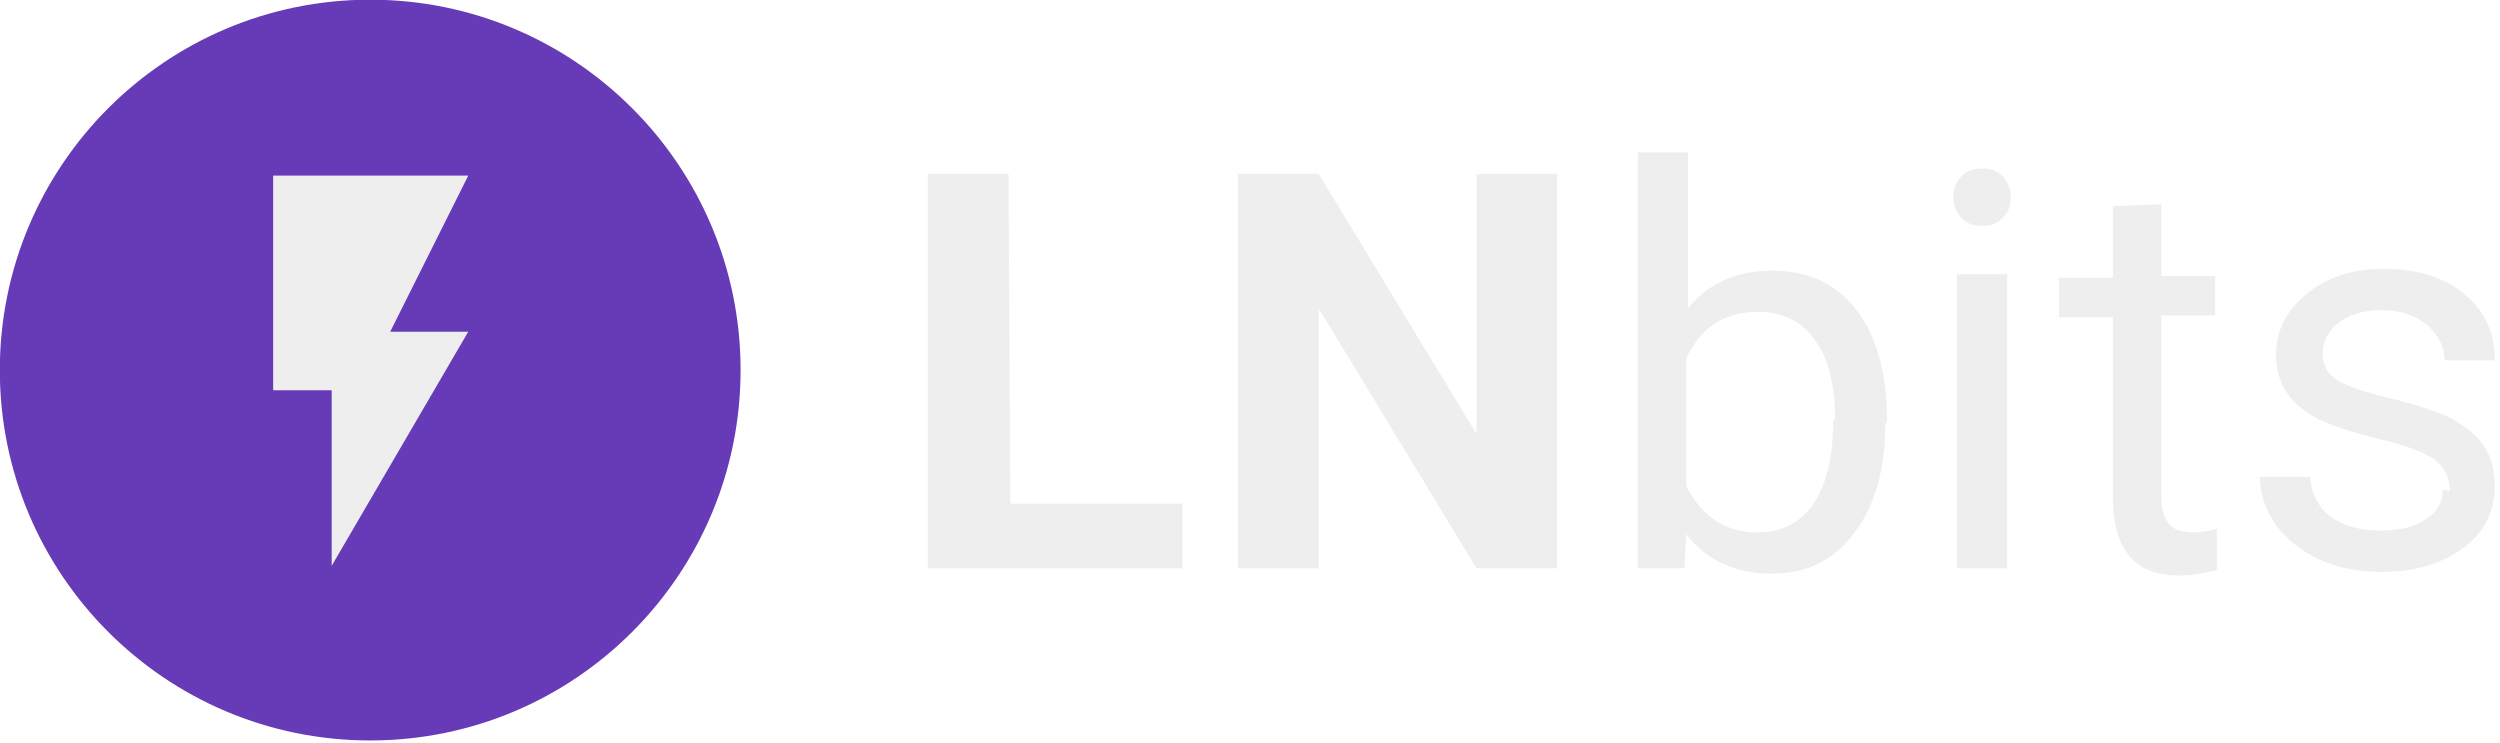
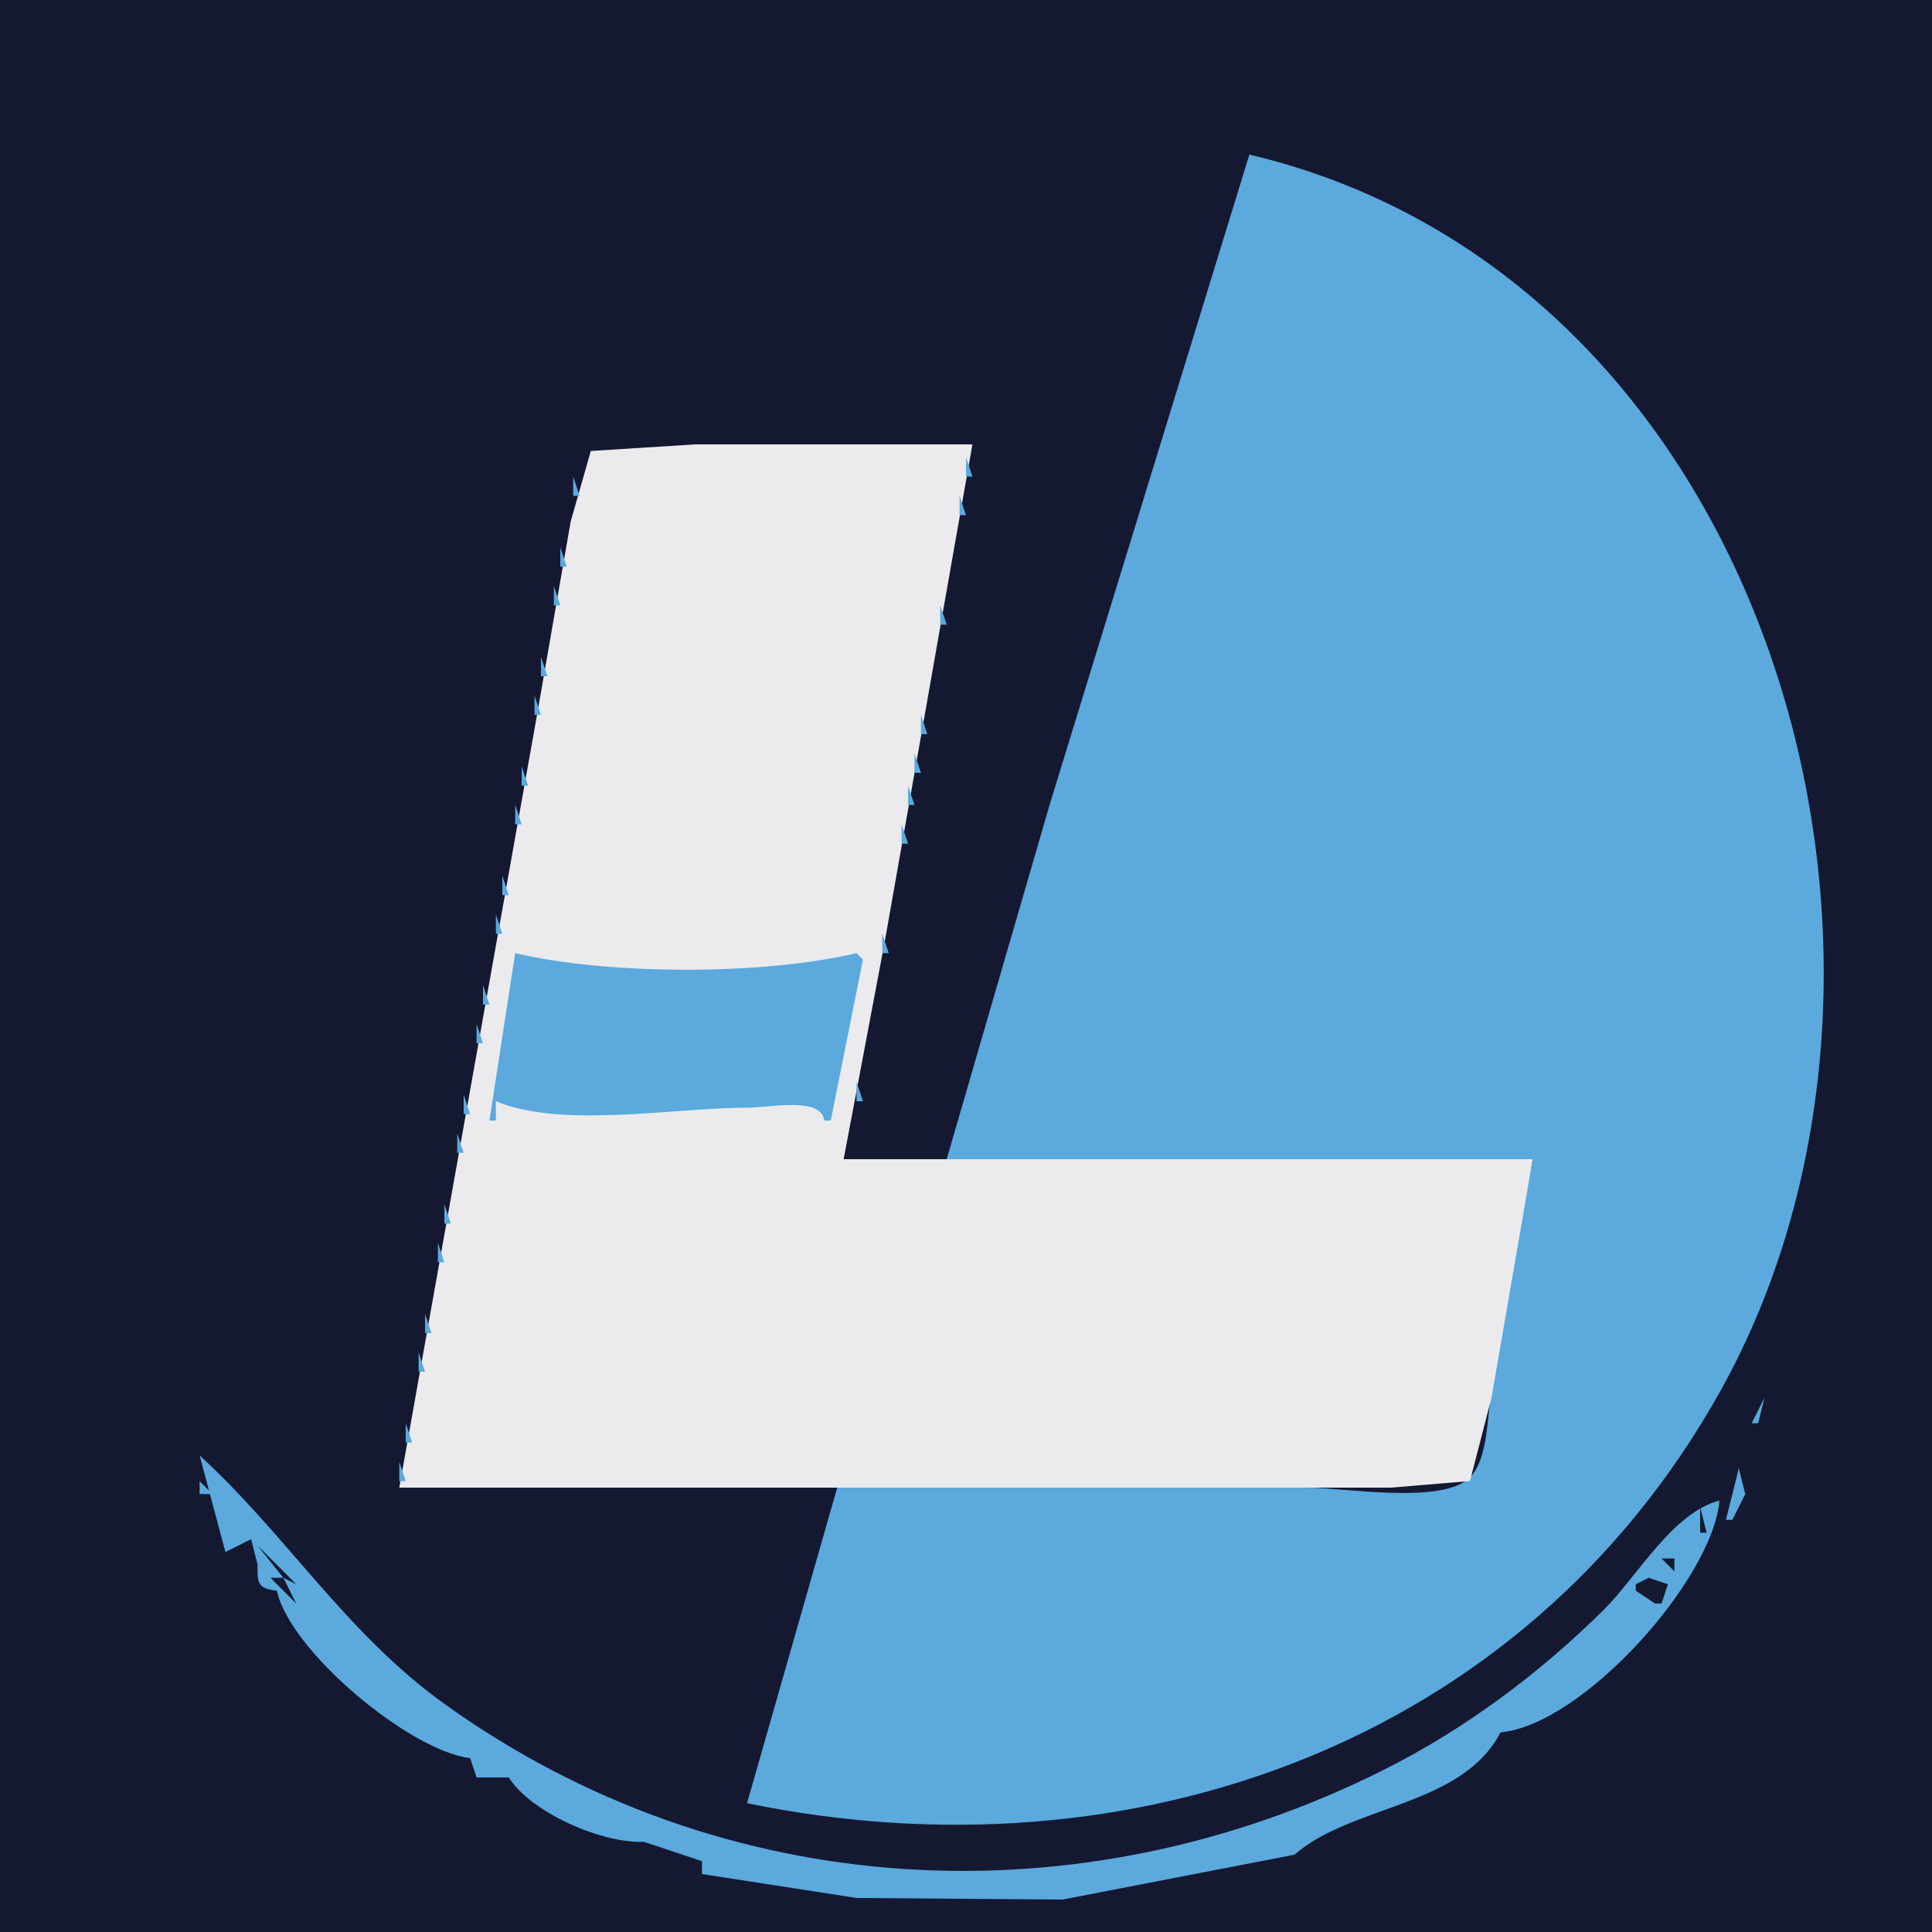
- <svg xmlns="http://www.w3.org/2000/svg" viewBox="0 0 101.041 30">
-   <defs>
-     <path id="a" d="M33.262 148.167h154.214v68.792H33.262z" />
-   </defs>
-   <g fill="#1f2234" aria-label="LNbits" font-family="sans-serif" font-size=".309" font-weight="400" letter-spacing=".003" style="line-height:1.25;white-space:pre;shape-inside:url(#a)" transform="matrix(72.4607 0 0 72.4607 -2399.281 -10741.359)">
-     <g transform="matrix(.00244 0 0 .00244 33.0708 148.1594)">
-       <circle cx="101.298" cy="116.417" r="84.667" fill="#673ab7" fill-rule="evenodd" />
-       <path fill="#eee" d="M79.111 71.967v49.061h13.38v40.141l31.221-53.521h-17.84l17.84-35.681z" />
-     </g>
-     <g fill="#eee" font-family="roboto">
-       <path d="M33.675 148.518h.096v.036h-.142v-.22h.045zM33.98 148.554h-.045l-.088-.145v.145h-.045v-.22h.045l.088.145v-.145h.045z" font-weight="700" style="-inkscape-font-specification:'roboto Bold'" />
-       <path d="M34.163 148.474q0 .037-.017.06-.017.023-.046.023-.031 0-.048-.022l-.001.019h-.026v-.232h.028v.087q.017-.021.047-.021.03 0 .047.022.017.022.017.062zm-.028-.003q0-.029-.011-.044-.011-.016-.032-.016-.028 0-.04.026v.071q.013.026.04.026.02 0 .031-.016.011-.016.011-.047zM34.231 148.554h-.028v-.164h.028zm-.03-.207q0-.007.004-.011.004-.005.012-.005.008 0 .012.005.004.005.004.011 0 .007-.004.011-.004.005-.012.005-.008 0-.012-.005-.004-.005-.004-.011zM34.317 148.351v.04h.03v.022h-.03v.101q0 .01.004.015.004.005.014.005.005 0 .013-.002v.023q-.011.003-.021.003-.019 0-.028-.011-.009-.011-.009-.032v-.101h-.03v-.022h.03v-.04zM34.478 148.511q0-.011-.009-.018-.009-.006-.03-.011-.021-.005-.034-.011-.012-.006-.018-.015t-.006-.021q0-.02.017-.034.017-.014.043-.014.028 0 .045.014.017.014.017.037h-.028q0-.011-.01-.02-.01-.008-.025-.008-.015 0-.024.007-.009.007-.009.017 0 .01.008.015.008.005.029.01.021.005.034.011.013.007.019.016.006.009.006.022 0 .022-.018.035-.018.013-.045.013-.02 0-.035-.007-.015-.007-.024-.019-.009-.013-.009-.027h.028q.001.014.011.022.011.008.028.008.016 0 .025-.006.01-.006.01-.017z" style="-inkscape-font-specification:roboto" />
-     </g>
-   </g>
+ <svg xmlns="http://www.w3.org/2000/svg" width="300" height="300">
+   <path style="fill:#141931; stroke:none;" d="M0 0L0 300L300 300L300 0L0 0z" />
+   <path style="fill:#5ba9dd; stroke:none;" d="M194 24L162.975 125L147 180L238 180C235.744 191.976 233.852 204.02 231.611 216C230.9 219.803 231.117 226.499 228.258 229.397C224.026 233.687 208.718 231 203 231L130 231L116 280C175.368 292.247 236.505 270.905 267.138 216C304.481 149.071 275.262 43.257 194 24M257 55L258 56L257 55M40 58L41 59L40 58M90.333 69.667L90.667 70.333L90.333 69.667z" />
+   <path style="fill:#ebebed; stroke:none;" d="M62 231L185 231L216 231L228.258 229.972L231.611 217L238 180L131 180L137.424 146L151 69L108 69L91.742 70.028L88.611 81L83.389 111L62 231z" />
+   <path style="fill:#5ba9dd; stroke:none;" d="M150 71L150 74L151 74L150 71M89 74L89 77L90 77L89 74M149 77L149 80L150 80L149 77M88.333 80.667L88.667 81.333L88.333 80.667M148.333 83.667L148.667 84.333L148.333 83.667M87 85L87 88L88 88L87 85z" />
+   <path style="fill:#c31a79; stroke:none;" d="M278 85L279 86L278 85z" />
+   <path style="fill:#5ba9dd; stroke:none;" d="M147.333 89.667L147.667 90.333L147.333 89.667M86 91L86 94L87 94L86 91M146 94L146 97L147 97L146 94M283 95L284 96L283 95M85.333 97.667L85.667 98.333L85.333 97.667M145.333 100.667L145.667 101.333L145.333 100.667M84 102L84 105L85 105L84 102M12 104L13 105L12 104M144.333 106.667L144.667 107.333L144.333 106.667M83 108L83 111L84 111L83 108M143 111L143 114L144 114L143 111M82.333 114.667L82.667 115.333L82.333 114.667M289 116L290 117L289 116M142 117L142 120L143 120L142 117M81 119L81 122L82 122L81 119M141 122L141 125L142 125L141 122M80 125L80 128L81 128L80 125M140 128L140 131L141 131L140 128M79.333 131.667L79.667 132.333L79.333 131.667M139.333 134.667L139.667 135.333L139.333 134.667M293 134L294 135L293 134M78 136L78 139L79 139L78 136M6.333 139.667L6.667 140.333L6.333 139.667M138.333 140.667L138.667 141.333L138.333 140.667M77 142L77 145L78 145L77 142M137 145L137 148L138 148L137 145M76.333 148.667L76.667 149.333L76.333 148.667M80 148L76 174L77 174L77 171C87.142 175.27 104.849 172 116 172C119.491 172 127.511 170.211 128 174L129 174L134 149L133 148C118.534 151.444 94.466 151.444 80 148M136.333 151.667L136.667 152.333L136.333 151.667M75 153L75 156L76 156L75 153M135.333 157.667L135.667 158.333L135.333 157.667M74 159L74 162L75 162L74 159z" />
+   <path style="fill:#ebebed; stroke:none;" d="M7 161L8 162L7 161z" />
+   <path style="fill:#5ba9dd; stroke:none;" d="M7 163L8 164L7 163M134.333 163.667L134.667 164.333L134.333 163.667M73.333 165.667L73.667 166.333L73.333 165.667M292.333 167.667L292.667 168.333L292.333 167.667M133 168L133 171L134 171L133 168M7.333 169.667L7.667 170.333L7.333 169.667M72 170L72 173L73 173L72 170M8.333 174.667L8.667 175.333L8.333 174.667M132.333 174.667L132.667 175.333L132.333 174.667M71 176L71 179L72 179L71 176M131 179L132 180L131 179M70.333 182.667L70.667 183.333L70.333 182.667M11 186L12 187L11 186M69 187L69 190L70 190L69 187z" />
+   <path style="fill:#c31a79; stroke:none;" d="M11 188L12 189L11 188z" />
+   <path style="fill:#5ba9dd; stroke:none;" d="M288 188L289 189L288 188z" />
+   <path style="fill:#c31a79; stroke:none;" d="M288 190L289 191L288 190z" />
+   <path style="fill:#5ba9dd; stroke:none;" d="M68 193L68 196L69 196L68 193M14 197L15 198L14 197M67.333 199.667L67.667 200.333L67.333 199.667M18 200L19 201L18 200M16 201L17 202L16 201M16 203L17 204L16 203M283 203L284 204L283 203M66 204L66 207L67 207L66 204M21 207L22 208L21 207M279 207L280 208L279 207M281.333 207.667L281.667 208.333L281.333 207.667M278 209L279 210L278 209M22 210L23 211L22 210M65 210L65 213L66 213L65 210M20.333 211.667L20.667 212.333L20.333 211.667M277 211L278 212L277 211M23 212L24 213L23 212M276 213L277 214L276 213M24 214L25 215L24 214M22 215L23 216L22 215M275 215L276 216L275 215M64.333 216.667L64.667 217.333L64.333 216.667M277 216L278 217L277 216M279 216L280 217L279 216M26 217L28 220L26 217M274 217L272 221L273 221L274 217M24 219L25 220L24 219M25 221L26 222L25 221M28 221L29 222L28 221M63 221L63 224L64 224L63 221M271 222L272 223L271 222M29 223L31 225L29 223M24 224L25 225L24 224M270 224L269 226L270 224M31 226L35 241L39 239L40 243C39.928 245.923 40.108 246.687 43 247C44.93 256.274 63.569 271.871 73 273L74 276L79 276C82.482 281.49 93.489 286.272 100 286L109 289L109 291L133 294.715L165 294.961L201 288C209.854 280.229 227.001 280.575 233 269C245.723 267.867 265.937 245.299 267 233C259.658 234.912 254.241 244.809 249 249.996C239.012 259.882 227.558 268.429 215 274.752C167.846 298.496 112.31 295.662 69 264.572C53.742 253.619 44.439 238.283 31 226M29 227L30 228L29 227M62 227L62 230L63 230L62 227M268 227L265 232L268 227M273 227L274 228L273 227M270 228L268 236L269 236L271 232L270 228M28 229L29 230L28 229M272 229L273 230L272 229M31 230L31 232L33 232L31 230M31.333 233.667L31.667 234.333L31.333 233.667z" />
+   <path style="fill:#141931; stroke:none;" d="M35 233L40 239L35 233M264 234L264 238L265 238L264 234M261 238L262 239L261 238M40 240L44 245L42 245L46 249L44 245L46 246L40 240M259 240L260 241L259 240M258 242L260 244L260 242L258 242M261 242L262 243L261 242M254 246L254 247L257 249L258 249L259 246L256 245L254 246M254 248L255 249L254 248M252.333 250.667L252.667 251.333L252.333 250.667M249 253L250 254L249 253M53 256L54 257L53 256z" />
+   <path style="fill:#c31a79; stroke:none;" d="M55 257L56 258L55 257z" />
+   <path style="fill:#141931; stroke:none;" d="M55 258L56 259L55 258M61 262L62 263L61 262z" />
+   <path style="fill:#ebebed; stroke:none;" d="M229 269L230 270L229 269z" />
+   <path style="fill:#141931; stroke:none;" d="M71 272L72 273L71 272z" />
+   <path style="fill:#ebebed; stroke:none;" d="M77 273L78 274L77 273z" />
+   <path style="fill:#141931; stroke:none;" d="M88 279L89 280L88 279M100 284L101 285L100 284M112 289L113 290L112 289z" />
+   <path style="fill:#01b301; stroke:none;" d="M121 290L122 291L121 290z" />
+   <path style="fill:#141931; stroke:none;" d="M121 291L122 292L121 291M167.333 292.667L167.667 293.333L167.333 292.667z" />
+   <path style="fill:#c31a79; stroke:none;" d="M174 292L175 293L174 292z" />
</svg>
